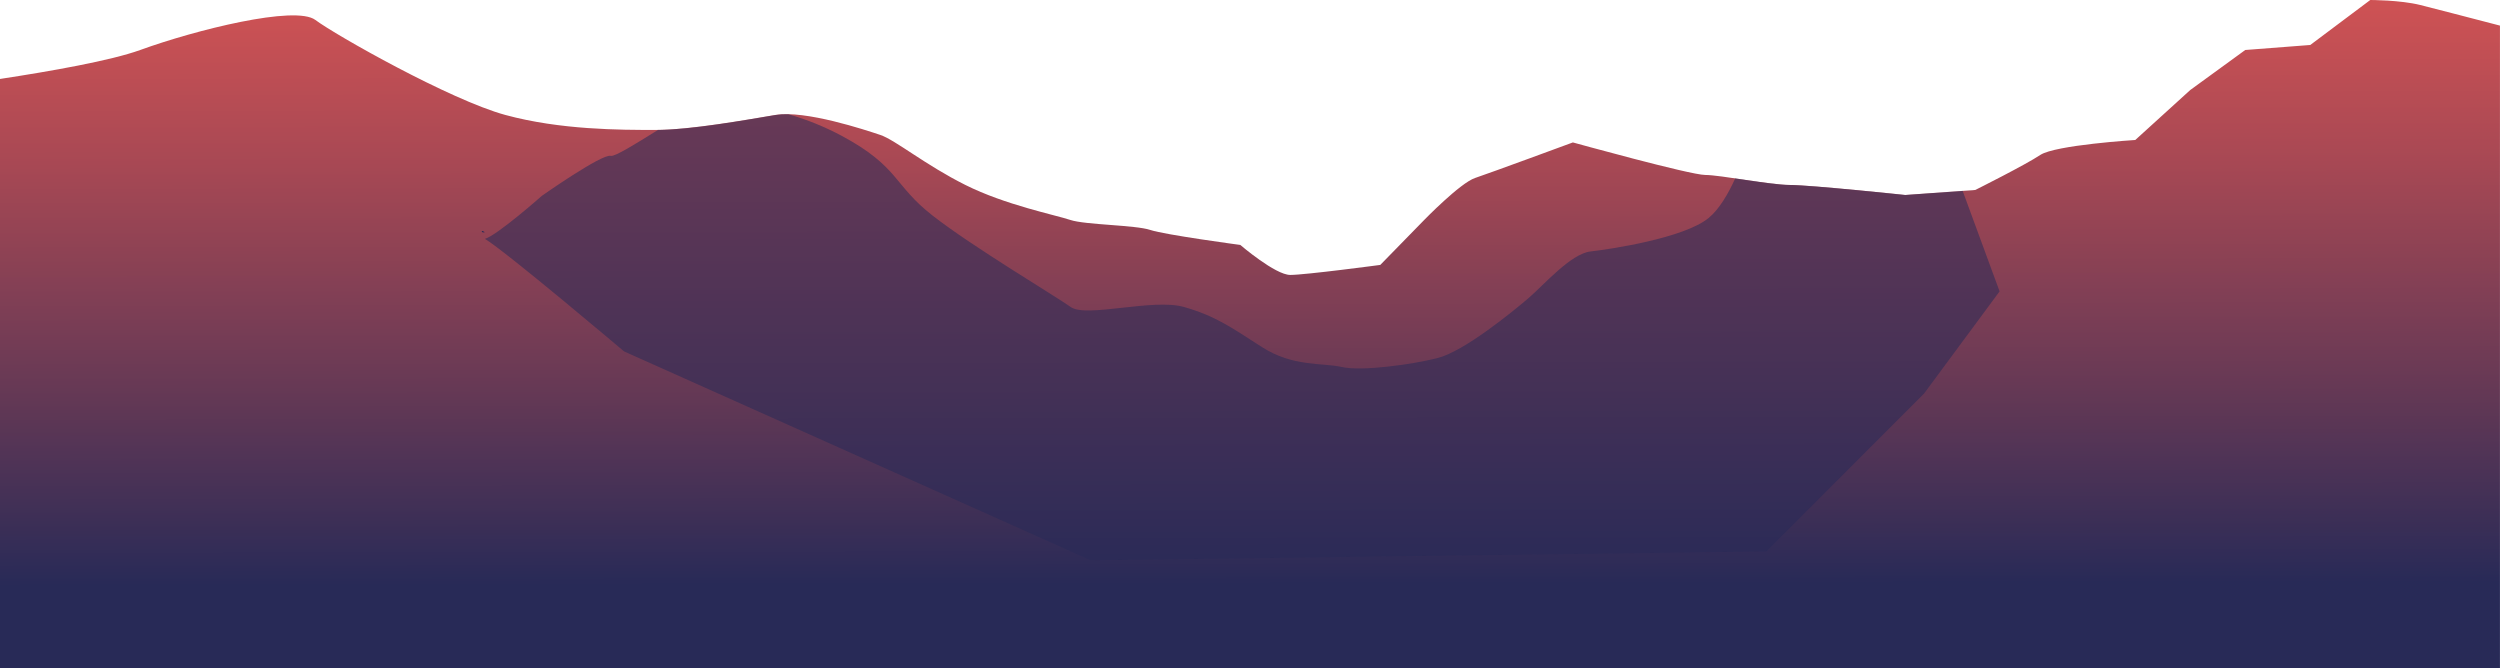
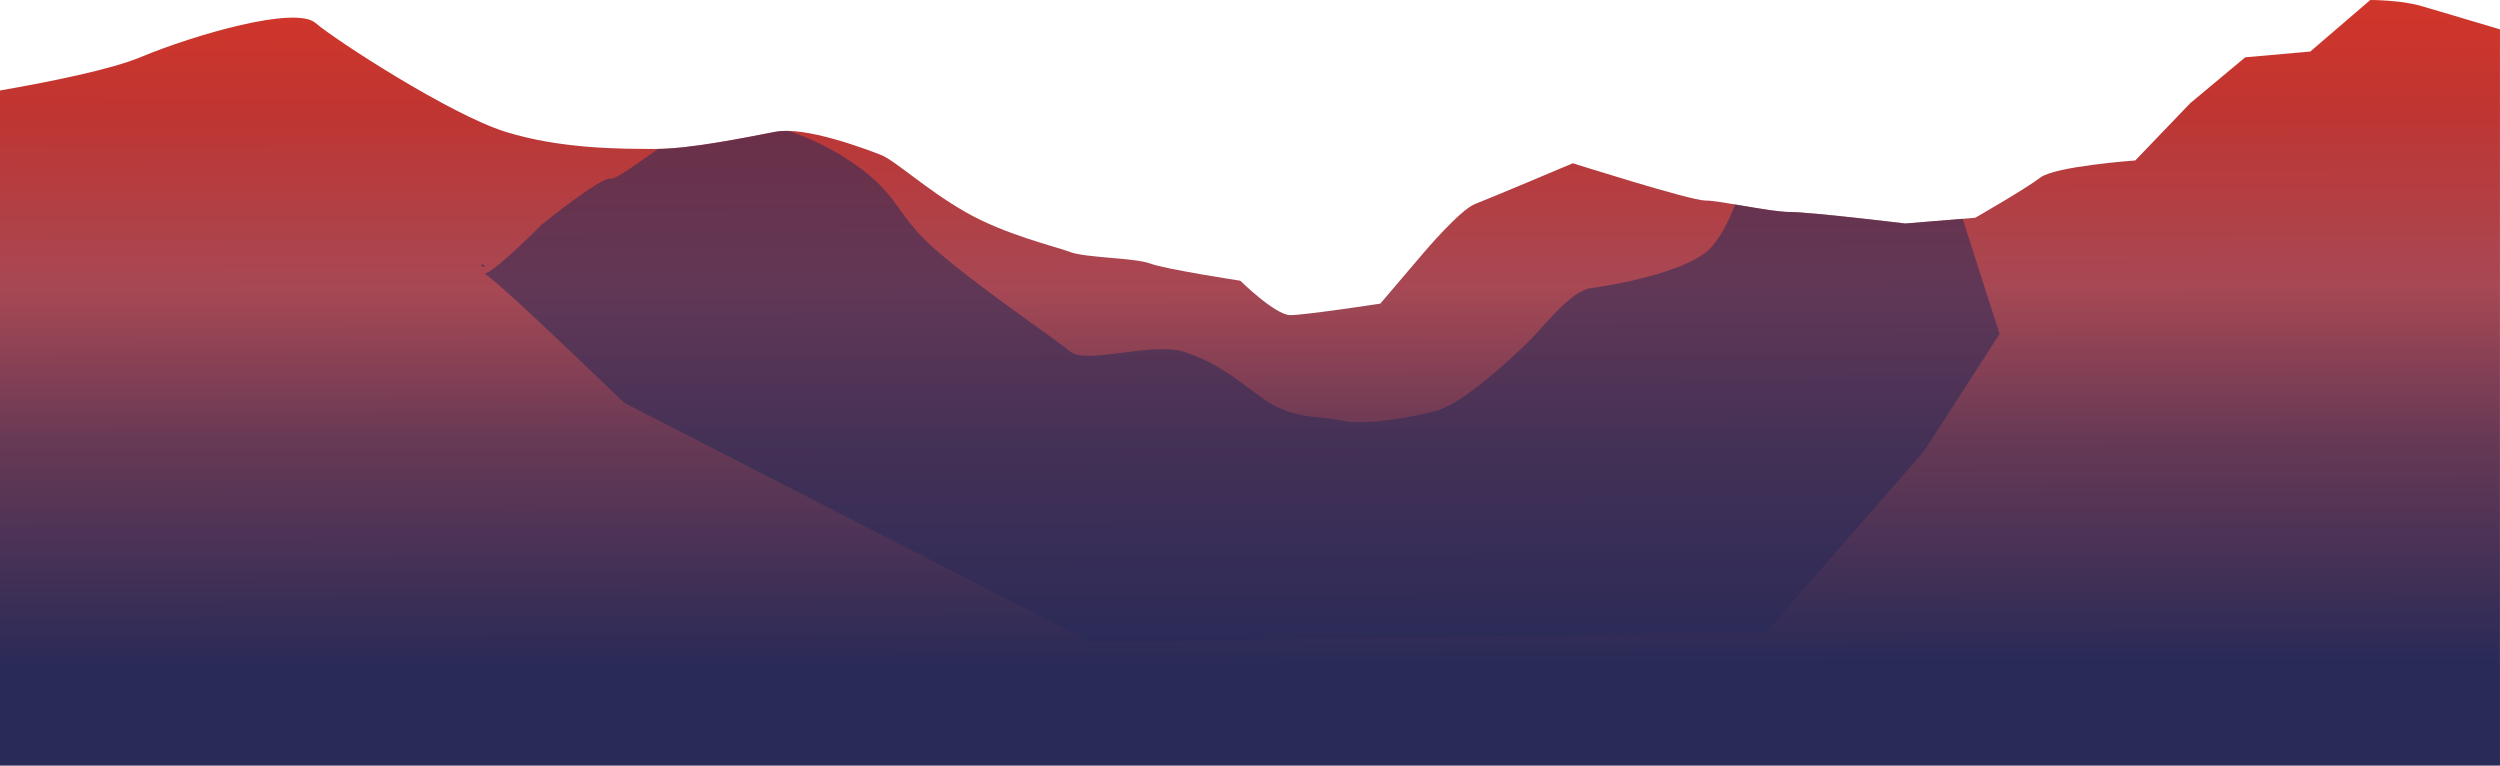
- <svg xmlns="http://www.w3.org/2000/svg" width="4228.796" height="1129.942" viewBox="0 0 4228.796 1129.942">
+ <svg xmlns="http://www.w3.org/2000/svg" width="1440" height="441" viewBox="0 0 1440 441" fill="none">
+   <path d="M1440 16.91C1421.29 11.337 1400.12 5.026 1394.07 3.305C1382.56 -2.23323e-06 1365.28 0 1365.28 0L1330.72 29.695L1293.27 33L1261.59 59.417L1229.92 92.418C1229.92 92.418 1183.84 95.723 1175.19 102.307C1166.56 108.918 1137.75 125.418 1137.75 125.418L1097.42 128.723C1097.42 128.723 1042.69 122.112 1031.18 122.112C1019.67 122.112 990.85 115.501 982.222 115.501C973.594 115.501 905.974 94.029 905.974 94.029C905.974 94.029 858.303 114.19 849.651 117.495C841.023 120.8 820.215 145.361 820.215 145.361L795.044 174.892C795.044 174.892 751.855 181.503 743.203 181.503C734.551 181.503 714.41 161.698 714.41 161.698C714.41 161.698 671.221 155.088 662.569 151.809C653.941 148.504 625.125 148.504 616.497 145.198C607.869 141.893 579.052 135.309 556.027 122.087C532.978 108.892 515.698 92.392 507.07 89.087C498.442 85.781 463.881 72.587 446.6 75.892C429.32 79.197 397.643 85.781 377.478 85.781C357.313 85.781 322.753 85.781 291.076 75.892C259.398 66.003 193.161 23.086 181.648 13.169C170.135 3.278 112.526 19.779 80.849 32.973C63.926 40.021 28.934 47.07 0 52.123V441H1439.98V16.883L1440 16.91Z" fill="url(#paint0_linear_1_24)" />
+   <path opacity="0.55" d="M628.246 369.89L1017.35 364.016L1108.24 259.852L1151.76 192.375L1130.5 126.046L1097.47 128.751C1097.47 128.751 1042.74 122.14 1031.23 122.14C1024.22 122.14 1010.82 119.708 999.479 117.796C995.594 127.631 990.35 138.121 984.106 143.967C970.019 157.162 927.783 164.511 916.271 165.986C904.758 167.461 889.385 188.005 880.423 196.801C871.46 205.597 843.311 232.014 827.937 236.412C812.587 240.81 784.414 245.209 772.902 242.286C761.389 239.362 744.753 242.286 726.829 229.091C708.906 215.896 699.943 208.547 682.019 202.674C664.095 196.801 625.697 210.023 616.735 202.674C607.773 195.353 560.412 163.062 537.388 142.519C514.339 121.975 518.176 110.256 484.903 89.713C475.135 83.716 464.835 78.936 454.178 75.455C451.652 75.357 449.123 75.522 446.622 75.946C429.747 79.17 399.19 85.535 378.978 85.808C366.155 94.905 354.188 103.566 351.782 102.882C346.658 101.407 312.097 129.299 312.097 129.299C312.097 129.299 286.379 155.385 279.3 157.681C291.218 165.822 359.459 231.987 359.459 231.987L628.248 369.89H628.246Z" fill="#282A57" />
+   <path d="M279.276 153.283C278.036 152.436 277.393 152.217 277.512 152.764C277.655 153.474 278.299 153.583 279.276 153.283Z" fill="#282A57" />
  <defs>
-     <linearGradient id="linear-gradient" x1="0.496" y1="-0.121" x2="0.502" y2="0.874" gradientUnits="objectBoundingBox">
-       <stop offset="0" stop-color="#de5654" />
-       <stop offset="0.13" stop-color="#ce5254" />
-       <stop offset="0.37" stop-color="#a74854" />
+     <linearGradient id="paint0_linear_1_24" x1="714.24" y1="-53.361" x2="715.05" y2="385.448" gradientUnits="userSpaceOnUse">
+       <stop stop-color="#DB1E09" stop-opacity="0.89" />
+       <stop offset="0.269" stop-color="#BF3532" />
+       <stop offset="0.5" stop-color="#A74854" />
      <stop offset="0.7" stop-color="#673955" />
-       <stop offset="1" stop-color="#282a57" />
+       <stop offset="1" stop-color="#282A57" />
    </linearGradient>
  </defs>
-   <g id="mountain-1" transform="translate(-3898.812 -6192.585)">
-     <path id="mountain-1-2" data-name="mountain-1" d="M4224.625,277.857c-54.947-14.279-117.1-30.448-134.882-34.858-33.808-8.469-84.555-8.469-84.555-8.469l-101.494,76.085-109.964,8.469-93.024,67.686-93.025,84.555s-135.3,8.469-160.71,25.338c-25.338,16.939-109.963,59.216-109.963,59.216l-118.433,8.469s-160.71-16.939-194.518-16.939-118.433-16.939-143.771-16.939-223.917-55.017-223.917-55.017-139.991,51.657-165.4,60.126c-25.338,8.469-86.445,71.4-86.445,71.4l-73.916,75.665s-126.833,16.939-152.241,16.939-84.555-50.747-84.555-50.747S1966.981,631.9,1941.573,623.5c-25.339-8.469-109.963-8.469-135.3-16.939s-109.963-25.339-177.579-59.216c-67.686-33.808-118.433-76.085-143.771-84.555s-126.832-42.277-177.579-33.808-143.771,25.338-202.988,25.338-160.71,0-253.735-25.338-287.543-135.3-321.351-160.71C495.46,242.93,326.28,285.207,233.256,319.015,183.559,337.074,80.8,355.133-4.17,368.082v996.39H4224.555V277.788Z" transform="translate(3902.982 5958.055)" fill="url(#linear-gradient)" />
-     <g id="Group_15" data-name="Group 15" transform="translate(4713.731 6385.86)">
-       <path id="Path_137" data-name="Path 137" d="M1137.748,1016.61l1142.681-15.049,266.894-266.894,127.812-172.89L2612.7,391.827l-97.014,6.93s-160.71-16.939-194.518-16.939c-20.579,0-59.917-6.23-93.234-11.129-11.409,25.2-26.808,52.077-45.147,67.056-41.368,33.808-165.4,52.637-199.208,56.417s-78.955,56.417-105.274,78.955S1769.32,663.341,1724.173,674.61c-45.077,11.269-127.812,22.539-161.62,15.049s-82.665,0-135.3-33.808-78.955-52.637-131.592-67.686-165.4,18.829-191.718,0c-26.318-18.759-165.4-101.494-233.016-154.131-67.686-52.637-56.417-82.665-154.131-135.3A455.324,455.324,0,0,0,626.569,262.2a123.146,123.146,0,0,0-22.189,1.26c-49.557,8.259-139.292,24.569-198.648,25.268-37.658,23.308-72.8,45.5-79.865,43.747-15.049-3.78-116.543,67.686-116.543,67.686S133.8,467,113.01,472.883c35,20.859,235.4,190.388,235.4,190.388l789.343,353.339Z" transform="translate(-107.719 -262.143)" fill="#282a57" opacity="0.55" />
-       <path id="Path_138" data-name="Path 138" d="M117.475,292.437c-3.64-2.17-5.53-2.73-5.18-1.33C112.715,292.927,114.605,293.207,117.475,292.437Z" transform="translate(-112.254 -92.966)" fill="#282a57" />
-     </g>
-   </g>
</svg>
